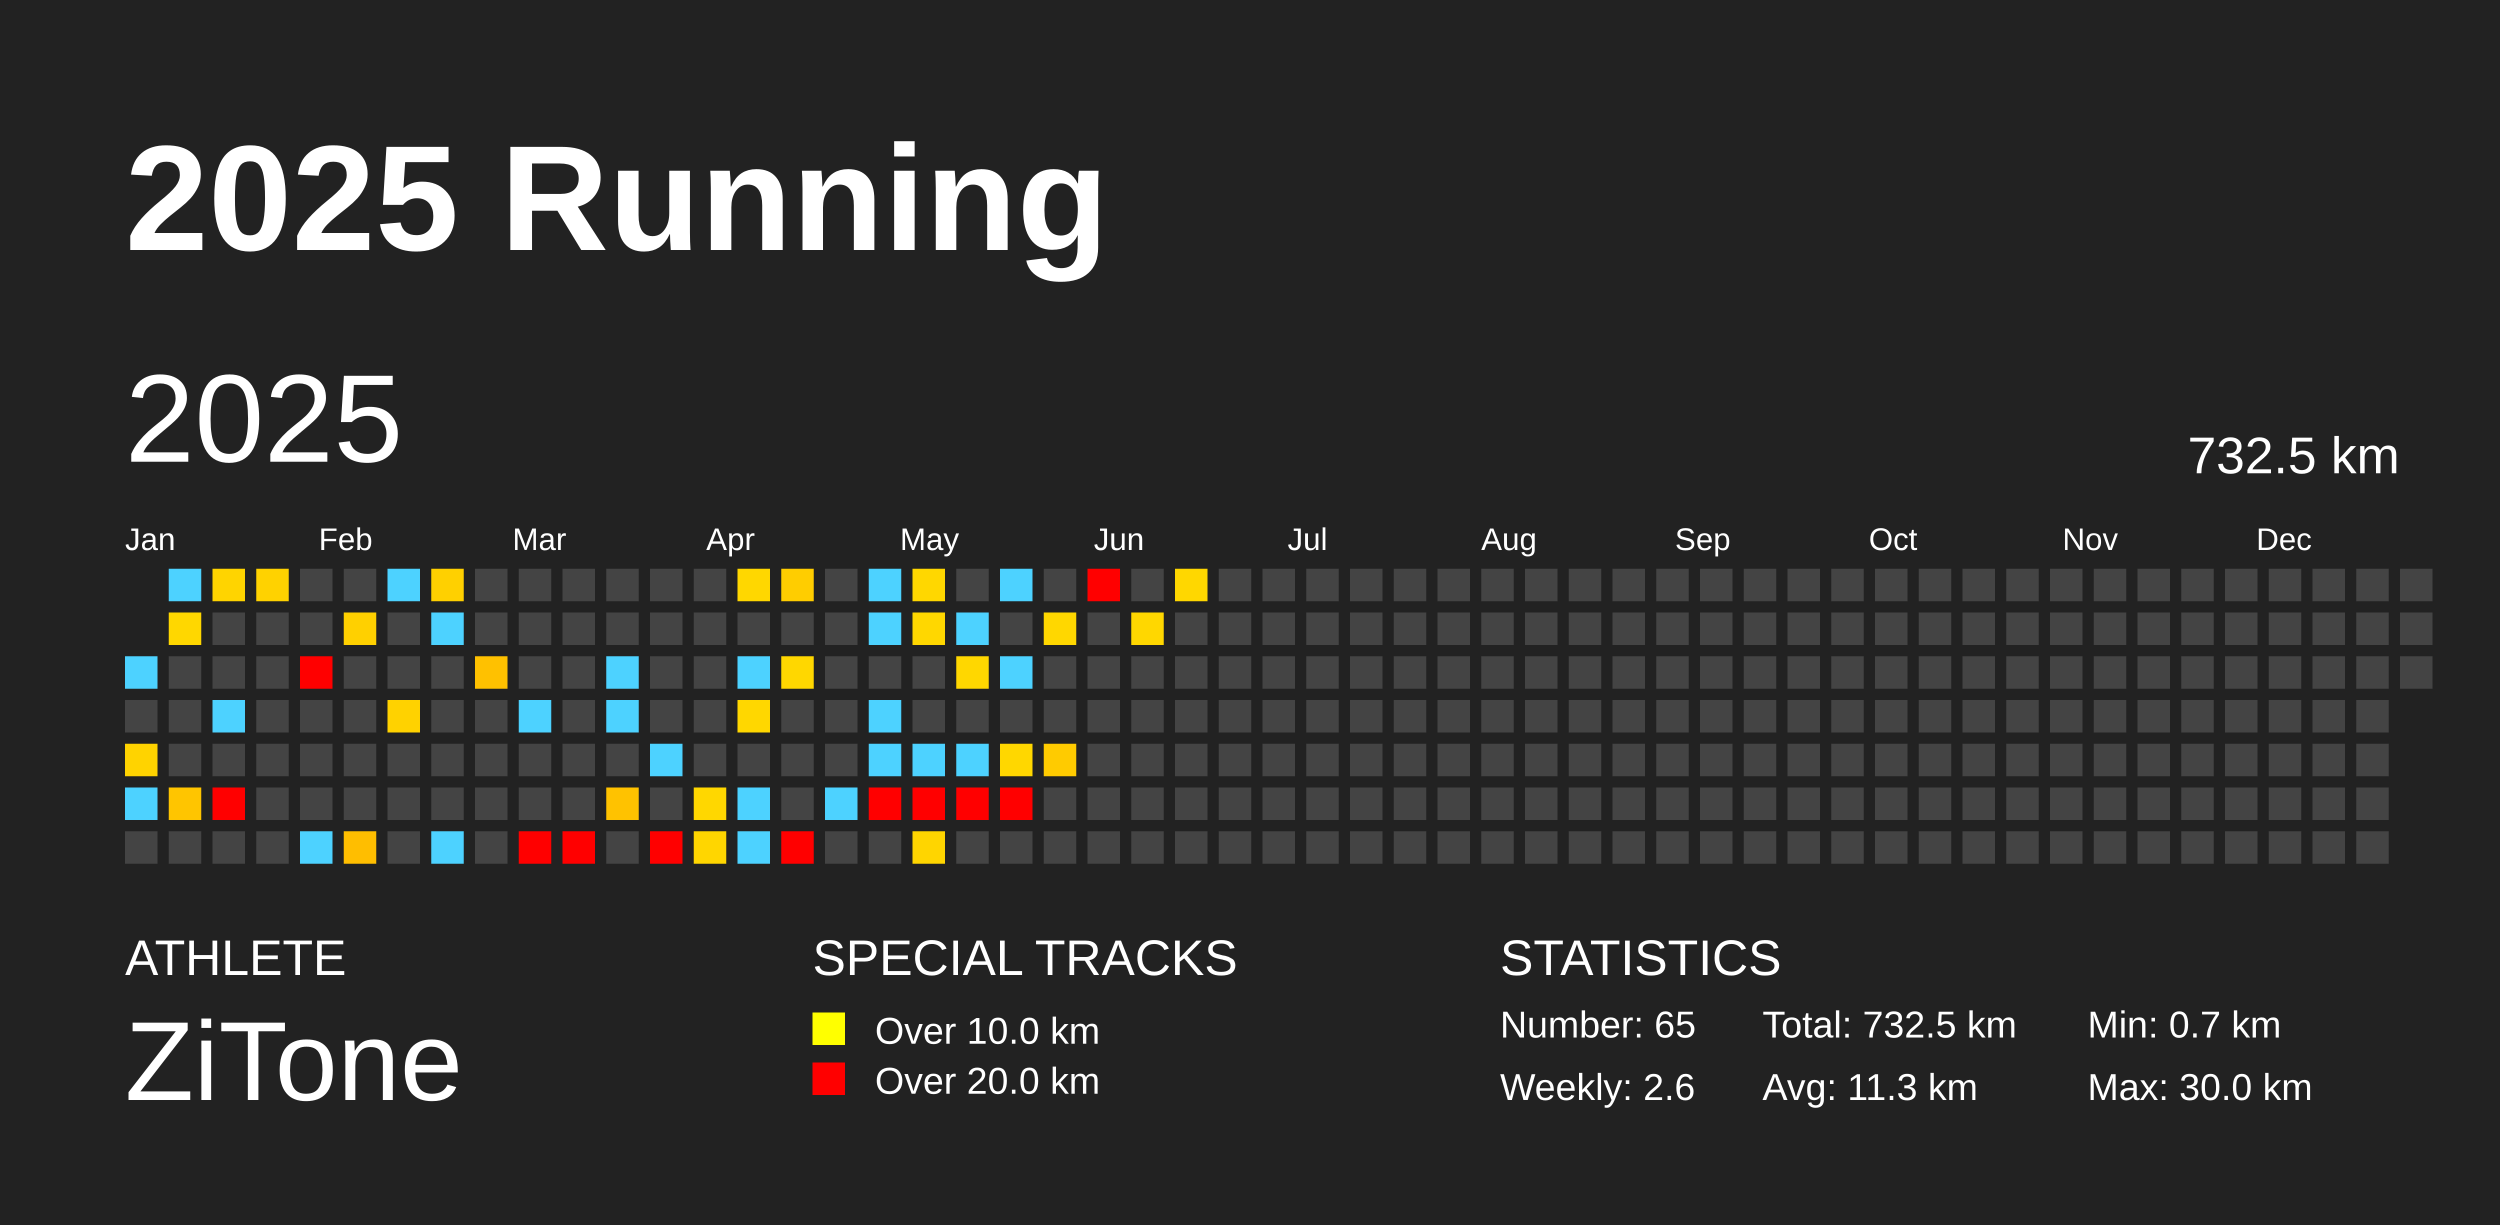
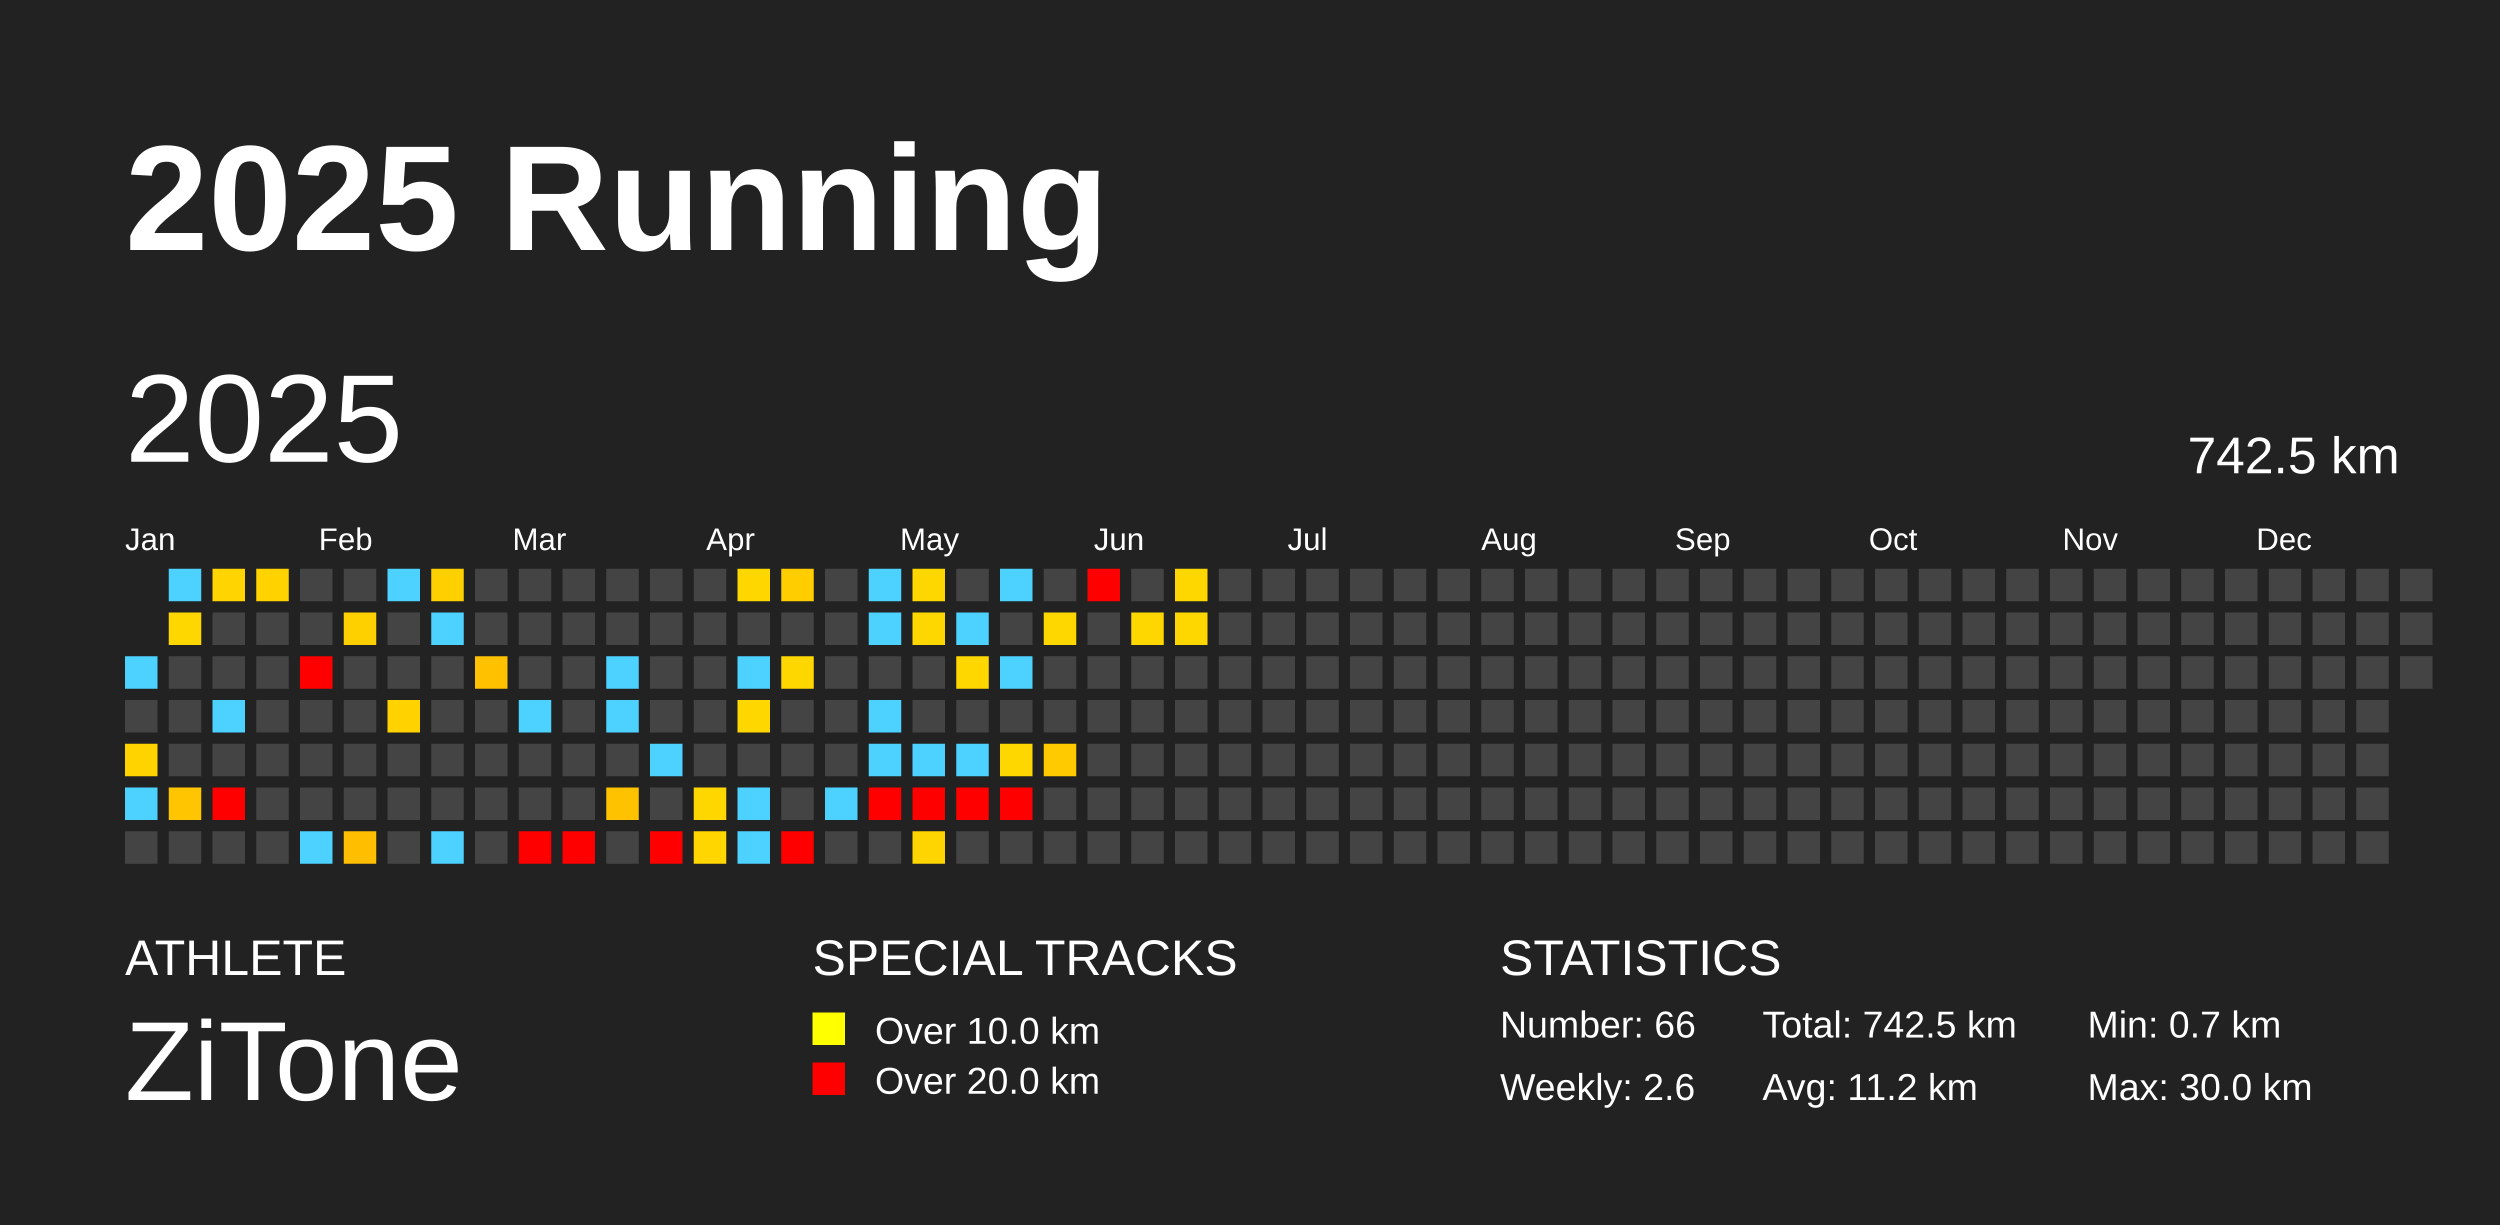
<svg xmlns="http://www.w3.org/2000/svg" baseProfile="full" height="98mm" version="1.1" viewBox="0,0,200,98" width="200mm">
  <defs />
  <rect fill="#222222" height="98" width="200" x="0" y="0" />
  <text fill="#FFFFFF" style="font-size:12px; font-family:Arial; font-weight:bold;" x="10" y="20">2025 Running</text>
  <text fill="#FFFFFF" style="font-size:4px; font-family:Arial" x="10" y="78">ATHLETE</text>
  <text fill="#FFFFFF" style="font-size:9px; font-family:Arial" x="10" y="88">ZiTone</text>
  <text fill="#FFFFFF" style="font-size:4px; font-family:Arial" x="65" y="78">SPECIAL TRACKS</text>
  <rect fill="yellow" height="2.6" width="2.6" x="65" y="81" />
  <text fill="#FFFFFF" style="font-size:3px; font-family:Arial" x="70" y="83.5">Over 10.0 km</text>
  <rect fill="red" height="2.6" width="2.6" x="65" y="85" />
  <text fill="#FFFFFF" style="font-size:3px; font-family:Arial" x="70" y="87.5">Over 20.0 km</text>
  <text fill="#FFFFFF" style="font-size:4px; font-family:Arial" x="120" y="78">STATISTICS</text>
-   <text fill="#FFFFFF" style="font-size:3px; font-family:Arial" x="120" y="83">Number: 65</text>
+   <text fill="#FFFFFF" style="font-size:3px; font-family:Arial" x="120" y="83">Number: 66</text>
  <text fill="#FFFFFF" style="font-size:3px; font-family:Arial" x="120" y="88">Weekly: 2.6</text>
-   <text fill="#FFFFFF" style="font-size:3px; font-family:Arial" x="141" y="83">Total: 732.5 km</text>
-   <text fill="#FFFFFF" style="font-size:3px; font-family:Arial" x="141" y="88">Avg: 11.3 km</text>
+   <text fill="#FFFFFF" style="font-size:3px; font-family:Arial" x="141" y="83">Total: 742.5 km</text>
+   <text fill="#FFFFFF" style="font-size:3px; font-family:Arial" x="141" y="88">Avg: 11.2 km</text>
  <text fill="#FFFFFF" style="font-size:3px; font-family:Arial" x="167" y="83">Min: 0.7 km</text>
  <text fill="#FFFFFF" style="font-size:3px; font-family:Arial" x="167" y="88">Max: 30.0 km</text>
  <text dominant-baseline="hanging" fill="#FFFFFF" style="font-size:10.0px; font-family:Arial;" x="10" y="30">2025</text>
-   <text dominant-baseline="hanging" fill="#FFFFFF" style="font-size:4.125px; font-family:Arial;" x="175" y="35">732.5 km</text>
+   <text dominant-baseline="hanging" fill="#FFFFFF" style="font-size:4.125px; font-family:Arial;" x="175" y="35">742.5 km</text>
  <text fill="#FFFFFF" style="font-size:2.5px; font-family:Arial" x="10.0" y="44">Jan</text>
  <text fill="#FFFFFF" style="font-size:2.5px; font-family:Arial" x="25.5" y="44">Feb</text>
  <text fill="#FFFFFF" style="font-size:2.5px; font-family:Arial" x="41.0" y="44">Mar</text>
  <text fill="#FFFFFF" style="font-size:2.5px; font-family:Arial" x="56.5" y="44">Apr</text>
  <text fill="#FFFFFF" style="font-size:2.5px; font-family:Arial" x="72.0" y="44">May</text>
  <text fill="#FFFFFF" style="font-size:2.5px; font-family:Arial" x="87.5" y="44">Jun</text>
  <text fill="#FFFFFF" style="font-size:2.5px; font-family:Arial" x="103.0" y="44">Jul</text>
  <text fill="#FFFFFF" style="font-size:2.5px; font-family:Arial" x="118.5" y="44">Aug</text>
  <text fill="#FFFFFF" style="font-size:2.5px; font-family:Arial" x="134.0" y="44">Sep</text>
  <text fill="#FFFFFF" style="font-size:2.5px; font-family:Arial" x="149.5" y="44">Oct</text>
  <text fill="#FFFFFF" style="font-size:2.5px; font-family:Arial" x="165.0" y="44">Nov</text>
  <text fill="#FFFFFF" style="font-size:2.5px; font-family:Arial" x="180.5" y="44">Dec</text>
  <rect fill="#4dd2ff" height="2.6" width="2.6" x="10.0" y="52.5" />
  <rect fill="#444444" height="2.6" width="2.6" x="10.0" y="56.0" />
  <rect fill="#ffd300" height="2.6" width="2.6" x="10.0" y="59.5" />
  <rect fill="#4dd2ff" height="2.6" width="2.6" x="10.0" y="63.0" />
  <rect fill="#444444" height="2.6" width="2.6" x="10.0" y="66.5" />
  <rect fill="#4dd2ff" height="2.6" width="2.6" x="13.5" y="45.5" />
  <rect fill="#ffd700" height="2.6" width="2.6" x="13.5" y="49.0" />
  <rect fill="#444444" height="2.6" width="2.6" x="13.5" y="52.5" />
  <rect fill="#444444" height="2.6" width="2.6" x="13.5" y="56.0" />
  <rect fill="#444444" height="2.6" width="2.6" x="13.5" y="59.5" />
  <rect fill="#ffc500" height="2.6" width="2.6" x="13.5" y="63.0" />
  <rect fill="#444444" height="2.6" width="2.6" x="13.5" y="66.5" />
  <rect fill="#ffd400" height="2.6" width="2.6" x="17.0" y="45.5" />
  <rect fill="#444444" height="2.6" width="2.6" x="17.0" y="49.0" />
  <rect fill="#444444" height="2.6" width="2.6" x="17.0" y="52.5" />
  <rect fill="#4dd2ff" height="2.6" width="2.6" x="17.0" y="56.0" />
  <rect fill="#444444" height="2.6" width="2.6" x="17.0" y="59.5" />
  <rect fill="red" height="2.6" width="2.6" x="17.0" y="63.0" />
  <rect fill="#444444" height="2.6" width="2.6" x="17.0" y="66.5" />
  <rect fill="#ffd200" height="2.6" width="2.6" x="20.5" y="45.5" />
  <rect fill="#444444" height="2.6" width="2.6" x="20.5" y="49.0" />
  <rect fill="#444444" height="2.6" width="2.6" x="20.5" y="52.5" />
  <rect fill="#444444" height="2.6" width="2.6" x="20.5" y="56.0" />
  <rect fill="#444444" height="2.6" width="2.6" x="20.5" y="59.5" />
  <rect fill="#444444" height="2.6" width="2.6" x="20.5" y="63.0" />
  <rect fill="#444444" height="2.6" width="2.6" x="20.5" y="66.5" />
  <rect fill="#444444" height="2.6" width="2.6" x="24.0" y="45.5" />
  <rect fill="#444444" height="2.6" width="2.6" x="24.0" y="49.0" />
  <rect fill="red" height="2.6" width="2.6" x="24.0" y="52.5" />
  <rect fill="#444444" height="2.6" width="2.6" x="24.0" y="56.0" />
  <rect fill="#444444" height="2.6" width="2.6" x="24.0" y="59.5" />
  <rect fill="#444444" height="2.6" width="2.6" x="24.0" y="63.0" />
  <rect fill="#4dd2ff" height="2.6" width="2.6" x="24.0" y="66.5" />
  <rect fill="#444444" height="2.6" width="2.6" x="27.5" y="45.5" />
  <rect fill="#ffd000" height="2.6" width="2.6" x="27.5" y="49.0" />
  <rect fill="#444444" height="2.6" width="2.6" x="27.5" y="52.5" />
  <rect fill="#444444" height="2.6" width="2.6" x="27.5" y="56.0" />
  <rect fill="#444444" height="2.6" width="2.6" x="27.5" y="59.5" />
  <rect fill="#444444" height="2.6" width="2.6" x="27.5" y="63.0" />
  <rect fill="#ffbe00" height="2.6" width="2.6" x="27.5" y="66.5" />
  <rect fill="#4dd2ff" height="2.6" width="2.6" x="31.0" y="45.5" />
  <rect fill="#444444" height="2.6" width="2.6" x="31.0" y="49.0" />
  <rect fill="#444444" height="2.6" width="2.6" x="31.0" y="52.5" />
  <rect fill="#ffd200" height="2.6" width="2.6" x="31.0" y="56.0" />
  <rect fill="#444444" height="2.6" width="2.6" x="31.0" y="59.5" />
  <rect fill="#444444" height="2.6" width="2.6" x="31.0" y="63.0" />
  <rect fill="#444444" height="2.6" width="2.6" x="31.0" y="66.5" />
  <rect fill="#ffd000" height="2.6" width="2.6" x="34.5" y="45.5" />
  <rect fill="#4dd2ff" height="2.6" width="2.6" x="34.5" y="49.0" />
  <rect fill="#444444" height="2.6" width="2.6" x="34.5" y="52.5" />
  <rect fill="#444444" height="2.6" width="2.6" x="34.5" y="56.0" />
  <rect fill="#444444" height="2.6" width="2.6" x="34.5" y="59.5" />
  <rect fill="#444444" height="2.6" width="2.6" x="34.5" y="63.0" />
  <rect fill="#4dd2ff" height="2.6" width="2.6" x="34.5" y="66.5" />
  <rect fill="#444444" height="2.6" width="2.6" x="38.0" y="45.5" />
  <rect fill="#444444" height="2.6" width="2.6" x="38.0" y="49.0" />
  <rect fill="#ffc100" height="2.6" width="2.6" x="38.0" y="52.5" />
  <rect fill="#444444" height="2.6" width="2.6" x="38.0" y="56.0" />
  <rect fill="#444444" height="2.6" width="2.6" x="38.0" y="59.5" />
  <rect fill="#444444" height="2.6" width="2.6" x="38.0" y="63.0" />
  <rect fill="#444444" height="2.6" width="2.6" x="38.0" y="66.5" />
  <rect fill="#444444" height="2.6" width="2.6" x="41.5" y="45.5" />
  <rect fill="#444444" height="2.6" width="2.6" x="41.5" y="49.0" />
  <rect fill="#444444" height="2.6" width="2.6" x="41.5" y="52.5" />
  <rect fill="#4dd2ff" height="2.6" width="2.6" x="41.5" y="56.0" />
  <rect fill="#444444" height="2.6" width="2.6" x="41.5" y="59.5" />
  <rect fill="#444444" height="2.6" width="2.6" x="41.5" y="63.0" />
  <rect fill="red" height="2.6" width="2.6" x="41.5" y="66.5" />
  <rect fill="#444444" height="2.6" width="2.6" x="45.0" y="45.5" />
  <rect fill="#444444" height="2.6" width="2.6" x="45.0" y="49.0" />
  <rect fill="#444444" height="2.6" width="2.6" x="45.0" y="52.5" />
  <rect fill="#444444" height="2.6" width="2.6" x="45.0" y="56.0" />
  <rect fill="#444444" height="2.6" width="2.6" x="45.0" y="59.5" />
  <rect fill="#444444" height="2.6" width="2.6" x="45.0" y="63.0" />
  <rect fill="red" height="2.6" width="2.6" x="45.0" y="66.5" />
  <rect fill="#444444" height="2.6" width="2.6" x="48.5" y="45.5" />
  <rect fill="#444444" height="2.6" width="2.6" x="48.5" y="49.0" />
  <rect fill="#4dd2ff" height="2.6" width="2.6" x="48.5" y="52.5" />
  <rect fill="#4dd2ff" height="2.6" width="2.6" x="48.5" y="56.0" />
  <rect fill="#444444" height="2.6" width="2.6" x="48.5" y="59.5" />
  <rect fill="#ffc200" height="2.6" width="2.6" x="48.5" y="63.0" />
  <rect fill="#444444" height="2.6" width="2.6" x="48.5" y="66.5" />
  <rect fill="#444444" height="2.6" width="2.6" x="52.0" y="45.5" />
  <rect fill="#444444" height="2.6" width="2.6" x="52.0" y="49.0" />
  <rect fill="#444444" height="2.6" width="2.6" x="52.0" y="52.5" />
  <rect fill="#444444" height="2.6" width="2.6" x="52.0" y="56.0" />
  <rect fill="#4dd2ff" height="2.6" width="2.6" x="52.0" y="59.5" />
  <rect fill="#444444" height="2.6" width="2.6" x="52.0" y="63.0" />
  <rect fill="red" height="2.6" width="2.6" x="52.0" y="66.5" />
  <rect fill="#444444" height="2.6" width="2.6" x="55.5" y="45.5" />
  <rect fill="#444444" height="2.6" width="2.6" x="55.5" y="49.0" />
  <rect fill="#444444" height="2.6" width="2.6" x="55.5" y="52.5" />
  <rect fill="#444444" height="2.6" width="2.6" x="55.5" y="56.0" />
  <rect fill="#444444" height="2.6" width="2.6" x="55.5" y="59.5" />
  <rect fill="#ffd700" height="2.6" width="2.6" x="55.5" y="63.0" />
  <rect fill="#ffd600" height="2.6" width="2.6" x="55.5" y="66.5" />
  <rect fill="#ffd700" height="2.6" width="2.6" x="59.0" y="45.5" />
  <rect fill="#444444" height="2.6" width="2.6" x="59.0" y="49.0" />
  <rect fill="#4dd2ff" height="2.6" width="2.6" x="59.0" y="52.5" />
  <rect fill="#ffd700" height="2.6" width="2.6" x="59.0" y="56.0" />
  <rect fill="#444444" height="2.6" width="2.6" x="59.0" y="59.5" />
  <rect fill="#4dd2ff" height="2.6" width="2.6" x="59.0" y="63.0" />
  <rect fill="#4dd2ff" height="2.6" width="2.6" x="59.0" y="66.5" />
  <rect fill="#ffcd00" height="2.6" width="2.6" x="62.5" y="45.5" />
  <rect fill="#444444" height="2.6" width="2.6" x="62.5" y="49.0" />
  <rect fill="#ffd700" height="2.6" width="2.6" x="62.5" y="52.5" />
  <rect fill="#444444" height="2.6" width="2.6" x="62.5" y="56.0" />
  <rect fill="#444444" height="2.6" width="2.6" x="62.5" y="59.5" />
  <rect fill="#444444" height="2.6" width="2.6" x="62.5" y="63.0" />
  <rect fill="red" height="2.6" width="2.6" x="62.5" y="66.5" />
  <rect fill="#444444" height="2.6" width="2.6" x="66.0" y="45.5" />
  <rect fill="#444444" height="2.6" width="2.6" x="66.0" y="49.0" />
  <rect fill="#444444" height="2.6" width="2.6" x="66.0" y="52.5" />
  <rect fill="#444444" height="2.6" width="2.6" x="66.0" y="56.0" />
  <rect fill="#444444" height="2.6" width="2.6" x="66.0" y="59.5" />
  <rect fill="#4dd2ff" height="2.6" width="2.6" x="66.0" y="63.0" />
  <rect fill="#444444" height="2.6" width="2.6" x="66.0" y="66.5" />
  <rect fill="#4dd2ff" height="2.6" width="2.6" x="69.5" y="45.5" />
  <rect fill="#4dd2ff" height="2.6" width="2.6" x="69.5" y="49.0" />
  <rect fill="#444444" height="2.6" width="2.6" x="69.5" y="52.5" />
  <rect fill="#4dd2ff" height="2.6" width="2.6" x="69.5" y="56.0" />
  <rect fill="#4dd2ff" height="2.6" width="2.6" x="69.5" y="59.5" />
  <rect fill="red" height="2.6" width="2.6" x="69.5" y="63.0" />
  <rect fill="#444444" height="2.6" width="2.6" x="69.5" y="66.5" />
  <rect fill="#ffd700" height="2.6" width="2.6" x="73.0" y="45.5" />
  <rect fill="#ffd700" height="2.6" width="2.6" x="73.0" y="49.0" />
  <rect fill="#444444" height="2.6" width="2.6" x="73.0" y="52.5" />
  <rect fill="#444444" height="2.6" width="2.6" x="73.0" y="56.0" />
  <rect fill="#4dd2ff" height="2.6" width="2.6" x="73.0" y="59.5" />
  <rect fill="red" height="2.6" width="2.6" x="73.0" y="63.0" />
  <rect fill="#ffd500" height="2.6" width="2.6" x="73.0" y="66.5" />
  <rect fill="#444444" height="2.6" width="2.6" x="76.5" y="45.5" />
  <rect fill="#4dd2ff" height="2.6" width="2.6" x="76.5" y="49.0" />
  <rect fill="#ffd700" height="2.6" width="2.6" x="76.5" y="52.5" />
  <rect fill="#444444" height="2.6" width="2.6" x="76.5" y="56.0" />
  <rect fill="#4dd2ff" height="2.6" width="2.6" x="76.5" y="59.5" />
  <rect fill="red" height="2.6" width="2.6" x="76.5" y="63.0" />
  <rect fill="#444444" height="2.6" width="2.6" x="76.5" y="66.5" />
  <rect fill="#4dd2ff" height="2.6" width="2.6" x="80.0" y="45.5" />
  <rect fill="#444444" height="2.6" width="2.6" x="80.0" y="49.0" />
  <rect fill="#4dd2ff" height="2.6" width="2.6" x="80.0" y="52.5" />
  <rect fill="#444444" height="2.6" width="2.6" x="80.0" y="56.0" />
  <rect fill="#ffd700" height="2.6" width="2.6" x="80.0" y="59.5" />
  <rect fill="red" height="2.6" width="2.6" x="80.0" y="63.0" />
  <rect fill="#444444" height="2.6" width="2.6" x="80.0" y="66.5" />
  <rect fill="#444444" height="2.6" width="2.6" x="83.5" y="45.5" />
  <rect fill="#ffd700" height="2.6" width="2.6" x="83.5" y="49.0" />
  <rect fill="#444444" height="2.6" width="2.6" x="83.5" y="52.5" />
  <rect fill="#444444" height="2.6" width="2.6" x="83.5" y="56.0" />
  <rect fill="#ffcb00" height="2.6" width="2.6" x="83.5" y="59.5" />
  <rect fill="#444444" height="2.6" width="2.6" x="83.5" y="63.0" />
  <rect fill="#444444" height="2.6" width="2.6" x="83.5" y="66.5" />
  <rect fill="red" height="2.6" width="2.6" x="87.0" y="45.5" />
  <rect fill="#444444" height="2.6" width="2.6" x="87.0" y="49.0" />
  <rect fill="#444444" height="2.6" width="2.6" x="87.0" y="52.5" />
  <rect fill="#444444" height="2.6" width="2.6" x="87.0" y="56.0" />
  <rect fill="#444444" height="2.6" width="2.6" x="87.0" y="59.5" />
  <rect fill="#444444" height="2.6" width="2.6" x="87.0" y="63.0" />
  <rect fill="#444444" height="2.6" width="2.6" x="87.0" y="66.5" />
  <rect fill="#444444" height="2.6" width="2.6" x="90.5" y="45.5" />
  <rect fill="#ffd700" height="2.6" width="2.6" x="90.5" y="49.0" />
  <rect fill="#444444" height="2.6" width="2.6" x="90.5" y="52.5" />
  <rect fill="#444444" height="2.6" width="2.6" x="90.5" y="56.0" />
  <rect fill="#444444" height="2.6" width="2.6" x="90.5" y="59.5" />
  <rect fill="#444444" height="2.6" width="2.6" x="90.5" y="63.0" />
  <rect fill="#444444" height="2.6" width="2.6" x="90.5" y="66.5" />
  <rect fill="#ffd700" height="2.6" width="2.6" x="94.0" y="45.5" />
-   <rect fill="#444444" height="2.6" width="2.6" x="94.0" y="49.0" />
+   <rect fill="#ffd700" height="2.6" width="2.6" x="94.0" y="49.0" />
  <rect fill="#444444" height="2.6" width="2.6" x="94.0" y="52.5" />
  <rect fill="#444444" height="2.6" width="2.6" x="94.0" y="56.0" />
  <rect fill="#444444" height="2.6" width="2.6" x="94.0" y="59.5" />
  <rect fill="#444444" height="2.6" width="2.6" x="94.0" y="63.0" />
  <rect fill="#444444" height="2.6" width="2.6" x="94.0" y="66.5" />
  <rect fill="#444444" height="2.6" width="2.6" x="97.5" y="45.5" />
  <rect fill="#444444" height="2.6" width="2.6" x="97.5" y="49.0" />
  <rect fill="#444444" height="2.6" width="2.6" x="97.5" y="52.5" />
  <rect fill="#444444" height="2.6" width="2.6" x="97.5" y="56.0" />
  <rect fill="#444444" height="2.6" width="2.6" x="97.5" y="59.5" />
  <rect fill="#444444" height="2.6" width="2.6" x="97.5" y="63.0" />
  <rect fill="#444444" height="2.6" width="2.6" x="97.5" y="66.5" />
  <rect fill="#444444" height="2.6" width="2.6" x="101.0" y="45.5" />
  <rect fill="#444444" height="2.6" width="2.6" x="101.0" y="49.0" />
  <rect fill="#444444" height="2.6" width="2.6" x="101.0" y="52.5" />
  <rect fill="#444444" height="2.6" width="2.6" x="101.0" y="56.0" />
  <rect fill="#444444" height="2.6" width="2.6" x="101.0" y="59.5" />
  <rect fill="#444444" height="2.6" width="2.6" x="101.0" y="63.0" />
  <rect fill="#444444" height="2.6" width="2.6" x="101.0" y="66.5" />
  <rect fill="#444444" height="2.6" width="2.6" x="104.5" y="45.5" />
  <rect fill="#444444" height="2.6" width="2.6" x="104.5" y="49.0" />
  <rect fill="#444444" height="2.6" width="2.6" x="104.5" y="52.5" />
  <rect fill="#444444" height="2.6" width="2.6" x="104.5" y="56.0" />
  <rect fill="#444444" height="2.6" width="2.6" x="104.5" y="59.5" />
  <rect fill="#444444" height="2.6" width="2.6" x="104.5" y="63.0" />
  <rect fill="#444444" height="2.6" width="2.6" x="104.5" y="66.5" />
  <rect fill="#444444" height="2.6" width="2.6" x="108.0" y="45.5" />
  <rect fill="#444444" height="2.6" width="2.6" x="108.0" y="49.0" />
  <rect fill="#444444" height="2.6" width="2.6" x="108.0" y="52.5" />
  <rect fill="#444444" height="2.6" width="2.6" x="108.0" y="56.0" />
  <rect fill="#444444" height="2.6" width="2.6" x="108.0" y="59.5" />
  <rect fill="#444444" height="2.6" width="2.6" x="108.0" y="63.0" />
  <rect fill="#444444" height="2.6" width="2.6" x="108.0" y="66.5" />
  <rect fill="#444444" height="2.6" width="2.6" x="111.5" y="45.5" />
  <rect fill="#444444" height="2.6" width="2.6" x="111.5" y="49.0" />
  <rect fill="#444444" height="2.6" width="2.6" x="111.5" y="52.5" />
  <rect fill="#444444" height="2.6" width="2.6" x="111.5" y="56.0" />
  <rect fill="#444444" height="2.6" width="2.6" x="111.5" y="59.5" />
  <rect fill="#444444" height="2.6" width="2.6" x="111.5" y="63.0" />
  <rect fill="#444444" height="2.6" width="2.6" x="111.5" y="66.5" />
  <rect fill="#444444" height="2.6" width="2.6" x="115.0" y="45.5" />
  <rect fill="#444444" height="2.6" width="2.6" x="115.0" y="49.0" />
  <rect fill="#444444" height="2.6" width="2.6" x="115.0" y="52.5" />
  <rect fill="#444444" height="2.6" width="2.6" x="115.0" y="56.0" />
  <rect fill="#444444" height="2.6" width="2.6" x="115.0" y="59.5" />
  <rect fill="#444444" height="2.6" width="2.6" x="115.0" y="63.0" />
  <rect fill="#444444" height="2.6" width="2.6" x="115.0" y="66.5" />
  <rect fill="#444444" height="2.6" width="2.6" x="118.5" y="45.5" />
  <rect fill="#444444" height="2.6" width="2.6" x="118.5" y="49.0" />
  <rect fill="#444444" height="2.6" width="2.6" x="118.5" y="52.5" />
  <rect fill="#444444" height="2.6" width="2.6" x="118.5" y="56.0" />
  <rect fill="#444444" height="2.6" width="2.6" x="118.5" y="59.5" />
  <rect fill="#444444" height="2.6" width="2.6" x="118.5" y="63.0" />
  <rect fill="#444444" height="2.6" width="2.6" x="118.5" y="66.5" />
  <rect fill="#444444" height="2.6" width="2.6" x="122.0" y="45.5" />
  <rect fill="#444444" height="2.6" width="2.6" x="122.0" y="49.0" />
  <rect fill="#444444" height="2.6" width="2.6" x="122.0" y="52.5" />
  <rect fill="#444444" height="2.6" width="2.6" x="122.0" y="56.0" />
  <rect fill="#444444" height="2.6" width="2.6" x="122.0" y="59.5" />
  <rect fill="#444444" height="2.6" width="2.6" x="122.0" y="63.0" />
  <rect fill="#444444" height="2.6" width="2.6" x="122.0" y="66.5" />
  <rect fill="#444444" height="2.6" width="2.6" x="125.5" y="45.5" />
  <rect fill="#444444" height="2.6" width="2.6" x="125.5" y="49.0" />
  <rect fill="#444444" height="2.6" width="2.6" x="125.5" y="52.5" />
  <rect fill="#444444" height="2.6" width="2.6" x="125.5" y="56.0" />
  <rect fill="#444444" height="2.6" width="2.6" x="125.5" y="59.5" />
  <rect fill="#444444" height="2.6" width="2.6" x="125.5" y="63.0" />
  <rect fill="#444444" height="2.6" width="2.6" x="125.5" y="66.5" />
  <rect fill="#444444" height="2.6" width="2.6" x="129.0" y="45.5" />
  <rect fill="#444444" height="2.6" width="2.6" x="129.0" y="49.0" />
  <rect fill="#444444" height="2.6" width="2.6" x="129.0" y="52.5" />
  <rect fill="#444444" height="2.6" width="2.6" x="129.0" y="56.0" />
  <rect fill="#444444" height="2.6" width="2.6" x="129.0" y="59.5" />
  <rect fill="#444444" height="2.6" width="2.6" x="129.0" y="63.0" />
  <rect fill="#444444" height="2.6" width="2.6" x="129.0" y="66.5" />
  <rect fill="#444444" height="2.6" width="2.6" x="132.5" y="45.5" />
  <rect fill="#444444" height="2.6" width="2.6" x="132.5" y="49.0" />
  <rect fill="#444444" height="2.6" width="2.6" x="132.5" y="52.5" />
  <rect fill="#444444" height="2.6" width="2.6" x="132.5" y="56.0" />
  <rect fill="#444444" height="2.6" width="2.6" x="132.5" y="59.5" />
  <rect fill="#444444" height="2.6" width="2.6" x="132.5" y="63.0" />
  <rect fill="#444444" height="2.6" width="2.6" x="132.5" y="66.5" />
  <rect fill="#444444" height="2.6" width="2.6" x="136.0" y="45.5" />
  <rect fill="#444444" height="2.6" width="2.6" x="136.0" y="49.0" />
  <rect fill="#444444" height="2.6" width="2.6" x="136.0" y="52.5" />
  <rect fill="#444444" height="2.6" width="2.6" x="136.0" y="56.0" />
  <rect fill="#444444" height="2.6" width="2.6" x="136.0" y="59.5" />
  <rect fill="#444444" height="2.6" width="2.6" x="136.0" y="63.0" />
  <rect fill="#444444" height="2.6" width="2.6" x="136.0" y="66.5" />
  <rect fill="#444444" height="2.6" width="2.6" x="139.5" y="45.5" />
  <rect fill="#444444" height="2.6" width="2.6" x="139.5" y="49.0" />
  <rect fill="#444444" height="2.6" width="2.6" x="139.5" y="52.5" />
  <rect fill="#444444" height="2.6" width="2.6" x="139.5" y="56.0" />
  <rect fill="#444444" height="2.6" width="2.6" x="139.5" y="59.5" />
  <rect fill="#444444" height="2.6" width="2.6" x="139.5" y="63.0" />
  <rect fill="#444444" height="2.6" width="2.6" x="139.5" y="66.5" />
  <rect fill="#444444" height="2.6" width="2.6" x="143.0" y="45.5" />
  <rect fill="#444444" height="2.6" width="2.6" x="143.0" y="49.0" />
  <rect fill="#444444" height="2.6" width="2.6" x="143.0" y="52.5" />
  <rect fill="#444444" height="2.6" width="2.6" x="143.0" y="56.0" />
  <rect fill="#444444" height="2.6" width="2.6" x="143.0" y="59.5" />
  <rect fill="#444444" height="2.6" width="2.6" x="143.0" y="63.0" />
  <rect fill="#444444" height="2.6" width="2.6" x="143.0" y="66.5" />
  <rect fill="#444444" height="2.6" width="2.6" x="146.5" y="45.5" />
  <rect fill="#444444" height="2.6" width="2.6" x="146.5" y="49.0" />
  <rect fill="#444444" height="2.6" width="2.6" x="146.5" y="52.5" />
  <rect fill="#444444" height="2.6" width="2.6" x="146.5" y="56.0" />
  <rect fill="#444444" height="2.6" width="2.6" x="146.5" y="59.5" />
  <rect fill="#444444" height="2.6" width="2.6" x="146.5" y="63.0" />
  <rect fill="#444444" height="2.6" width="2.6" x="146.5" y="66.5" />
  <rect fill="#444444" height="2.6" width="2.6" x="150.0" y="45.5" />
  <rect fill="#444444" height="2.6" width="2.6" x="150.0" y="49.0" />
  <rect fill="#444444" height="2.6" width="2.6" x="150.0" y="52.5" />
  <rect fill="#444444" height="2.6" width="2.6" x="150.0" y="56.0" />
  <rect fill="#444444" height="2.6" width="2.6" x="150.0" y="59.5" />
  <rect fill="#444444" height="2.6" width="2.6" x="150.0" y="63.0" />
  <rect fill="#444444" height="2.6" width="2.6" x="150.0" y="66.5" />
  <rect fill="#444444" height="2.6" width="2.6" x="153.5" y="45.5" />
  <rect fill="#444444" height="2.6" width="2.6" x="153.5" y="49.0" />
  <rect fill="#444444" height="2.6" width="2.6" x="153.5" y="52.5" />
  <rect fill="#444444" height="2.6" width="2.6" x="153.5" y="56.0" />
  <rect fill="#444444" height="2.6" width="2.6" x="153.5" y="59.5" />
  <rect fill="#444444" height="2.6" width="2.6" x="153.5" y="63.0" />
  <rect fill="#444444" height="2.6" width="2.6" x="153.5" y="66.5" />
  <rect fill="#444444" height="2.6" width="2.6" x="157.0" y="45.5" />
  <rect fill="#444444" height="2.6" width="2.6" x="157.0" y="49.0" />
  <rect fill="#444444" height="2.6" width="2.6" x="157.0" y="52.5" />
  <rect fill="#444444" height="2.6" width="2.6" x="157.0" y="56.0" />
  <rect fill="#444444" height="2.6" width="2.6" x="157.0" y="59.5" />
  <rect fill="#444444" height="2.6" width="2.6" x="157.0" y="63.0" />
  <rect fill="#444444" height="2.6" width="2.6" x="157.0" y="66.5" />
  <rect fill="#444444" height="2.6" width="2.6" x="160.5" y="45.5" />
  <rect fill="#444444" height="2.6" width="2.6" x="160.5" y="49.0" />
  <rect fill="#444444" height="2.6" width="2.6" x="160.5" y="52.5" />
  <rect fill="#444444" height="2.6" width="2.6" x="160.5" y="56.0" />
  <rect fill="#444444" height="2.6" width="2.6" x="160.5" y="59.5" />
  <rect fill="#444444" height="2.6" width="2.6" x="160.5" y="63.0" />
  <rect fill="#444444" height="2.6" width="2.6" x="160.5" y="66.5" />
  <rect fill="#444444" height="2.6" width="2.6" x="164.0" y="45.5" />
  <rect fill="#444444" height="2.6" width="2.6" x="164.0" y="49.0" />
  <rect fill="#444444" height="2.6" width="2.6" x="164.0" y="52.5" />
  <rect fill="#444444" height="2.6" width="2.6" x="164.0" y="56.0" />
  <rect fill="#444444" height="2.6" width="2.6" x="164.0" y="59.5" />
  <rect fill="#444444" height="2.6" width="2.6" x="164.0" y="63.0" />
  <rect fill="#444444" height="2.6" width="2.6" x="164.0" y="66.5" />
  <rect fill="#444444" height="2.6" width="2.6" x="167.5" y="45.5" />
  <rect fill="#444444" height="2.6" width="2.6" x="167.5" y="49.0" />
  <rect fill="#444444" height="2.6" width="2.6" x="167.5" y="52.5" />
  <rect fill="#444444" height="2.6" width="2.6" x="167.5" y="56.0" />
  <rect fill="#444444" height="2.6" width="2.6" x="167.5" y="59.5" />
  <rect fill="#444444" height="2.6" width="2.6" x="167.5" y="63.0" />
  <rect fill="#444444" height="2.6" width="2.6" x="167.5" y="66.5" />
  <rect fill="#444444" height="2.6" width="2.6" x="171.0" y="45.5" />
  <rect fill="#444444" height="2.6" width="2.6" x="171.0" y="49.0" />
  <rect fill="#444444" height="2.6" width="2.6" x="171.0" y="52.5" />
  <rect fill="#444444" height="2.6" width="2.6" x="171.0" y="56.0" />
  <rect fill="#444444" height="2.6" width="2.6" x="171.0" y="59.5" />
  <rect fill="#444444" height="2.6" width="2.6" x="171.0" y="63.0" />
  <rect fill="#444444" height="2.6" width="2.6" x="171.0" y="66.5" />
  <rect fill="#444444" height="2.6" width="2.6" x="174.5" y="45.5" />
  <rect fill="#444444" height="2.6" width="2.6" x="174.5" y="49.0" />
  <rect fill="#444444" height="2.6" width="2.6" x="174.5" y="52.5" />
  <rect fill="#444444" height="2.6" width="2.6" x="174.5" y="56.0" />
  <rect fill="#444444" height="2.6" width="2.6" x="174.5" y="59.5" />
  <rect fill="#444444" height="2.6" width="2.6" x="174.5" y="63.0" />
  <rect fill="#444444" height="2.6" width="2.6" x="174.5" y="66.5" />
  <rect fill="#444444" height="2.6" width="2.6" x="178.0" y="45.5" />
  <rect fill="#444444" height="2.6" width="2.6" x="178.0" y="49.0" />
  <rect fill="#444444" height="2.6" width="2.6" x="178.0" y="52.5" />
  <rect fill="#444444" height="2.6" width="2.6" x="178.0" y="56.0" />
  <rect fill="#444444" height="2.6" width="2.6" x="178.0" y="59.5" />
  <rect fill="#444444" height="2.6" width="2.6" x="178.0" y="63.0" />
  <rect fill="#444444" height="2.6" width="2.6" x="178.0" y="66.5" />
  <rect fill="#444444" height="2.6" width="2.6" x="181.5" y="45.5" />
  <rect fill="#444444" height="2.6" width="2.6" x="181.5" y="49.0" />
  <rect fill="#444444" height="2.6" width="2.6" x="181.5" y="52.5" />
  <rect fill="#444444" height="2.6" width="2.6" x="181.5" y="56.0" />
  <rect fill="#444444" height="2.6" width="2.6" x="181.5" y="59.5" />
  <rect fill="#444444" height="2.6" width="2.6" x="181.5" y="63.0" />
  <rect fill="#444444" height="2.6" width="2.6" x="181.5" y="66.5" />
  <rect fill="#444444" height="2.6" width="2.6" x="185.0" y="45.5" />
  <rect fill="#444444" height="2.6" width="2.6" x="185.0" y="49.0" />
  <rect fill="#444444" height="2.6" width="2.6" x="185.0" y="52.5" />
  <rect fill="#444444" height="2.6" width="2.6" x="185.0" y="56.0" />
  <rect fill="#444444" height="2.6" width="2.6" x="185.0" y="59.5" />
  <rect fill="#444444" height="2.6" width="2.6" x="185.0" y="63.0" />
  <rect fill="#444444" height="2.6" width="2.6" x="185.0" y="66.5" />
  <rect fill="#444444" height="2.6" width="2.6" x="188.5" y="45.5" />
  <rect fill="#444444" height="2.6" width="2.6" x="188.5" y="49.0" />
  <rect fill="#444444" height="2.6" width="2.6" x="188.5" y="52.5" />
  <rect fill="#444444" height="2.6" width="2.6" x="188.5" y="56.0" />
  <rect fill="#444444" height="2.6" width="2.6" x="188.5" y="59.5" />
  <rect fill="#444444" height="2.6" width="2.6" x="188.5" y="63.0" />
  <rect fill="#444444" height="2.6" width="2.6" x="188.5" y="66.5" />
  <rect fill="#444444" height="2.6" width="2.6" x="192.0" y="45.5" />
  <rect fill="#444444" height="2.6" width="2.6" x="192.0" y="49.0" />
  <rect fill="#444444" height="2.6" width="2.6" x="192.0" y="52.5" />
</svg>
